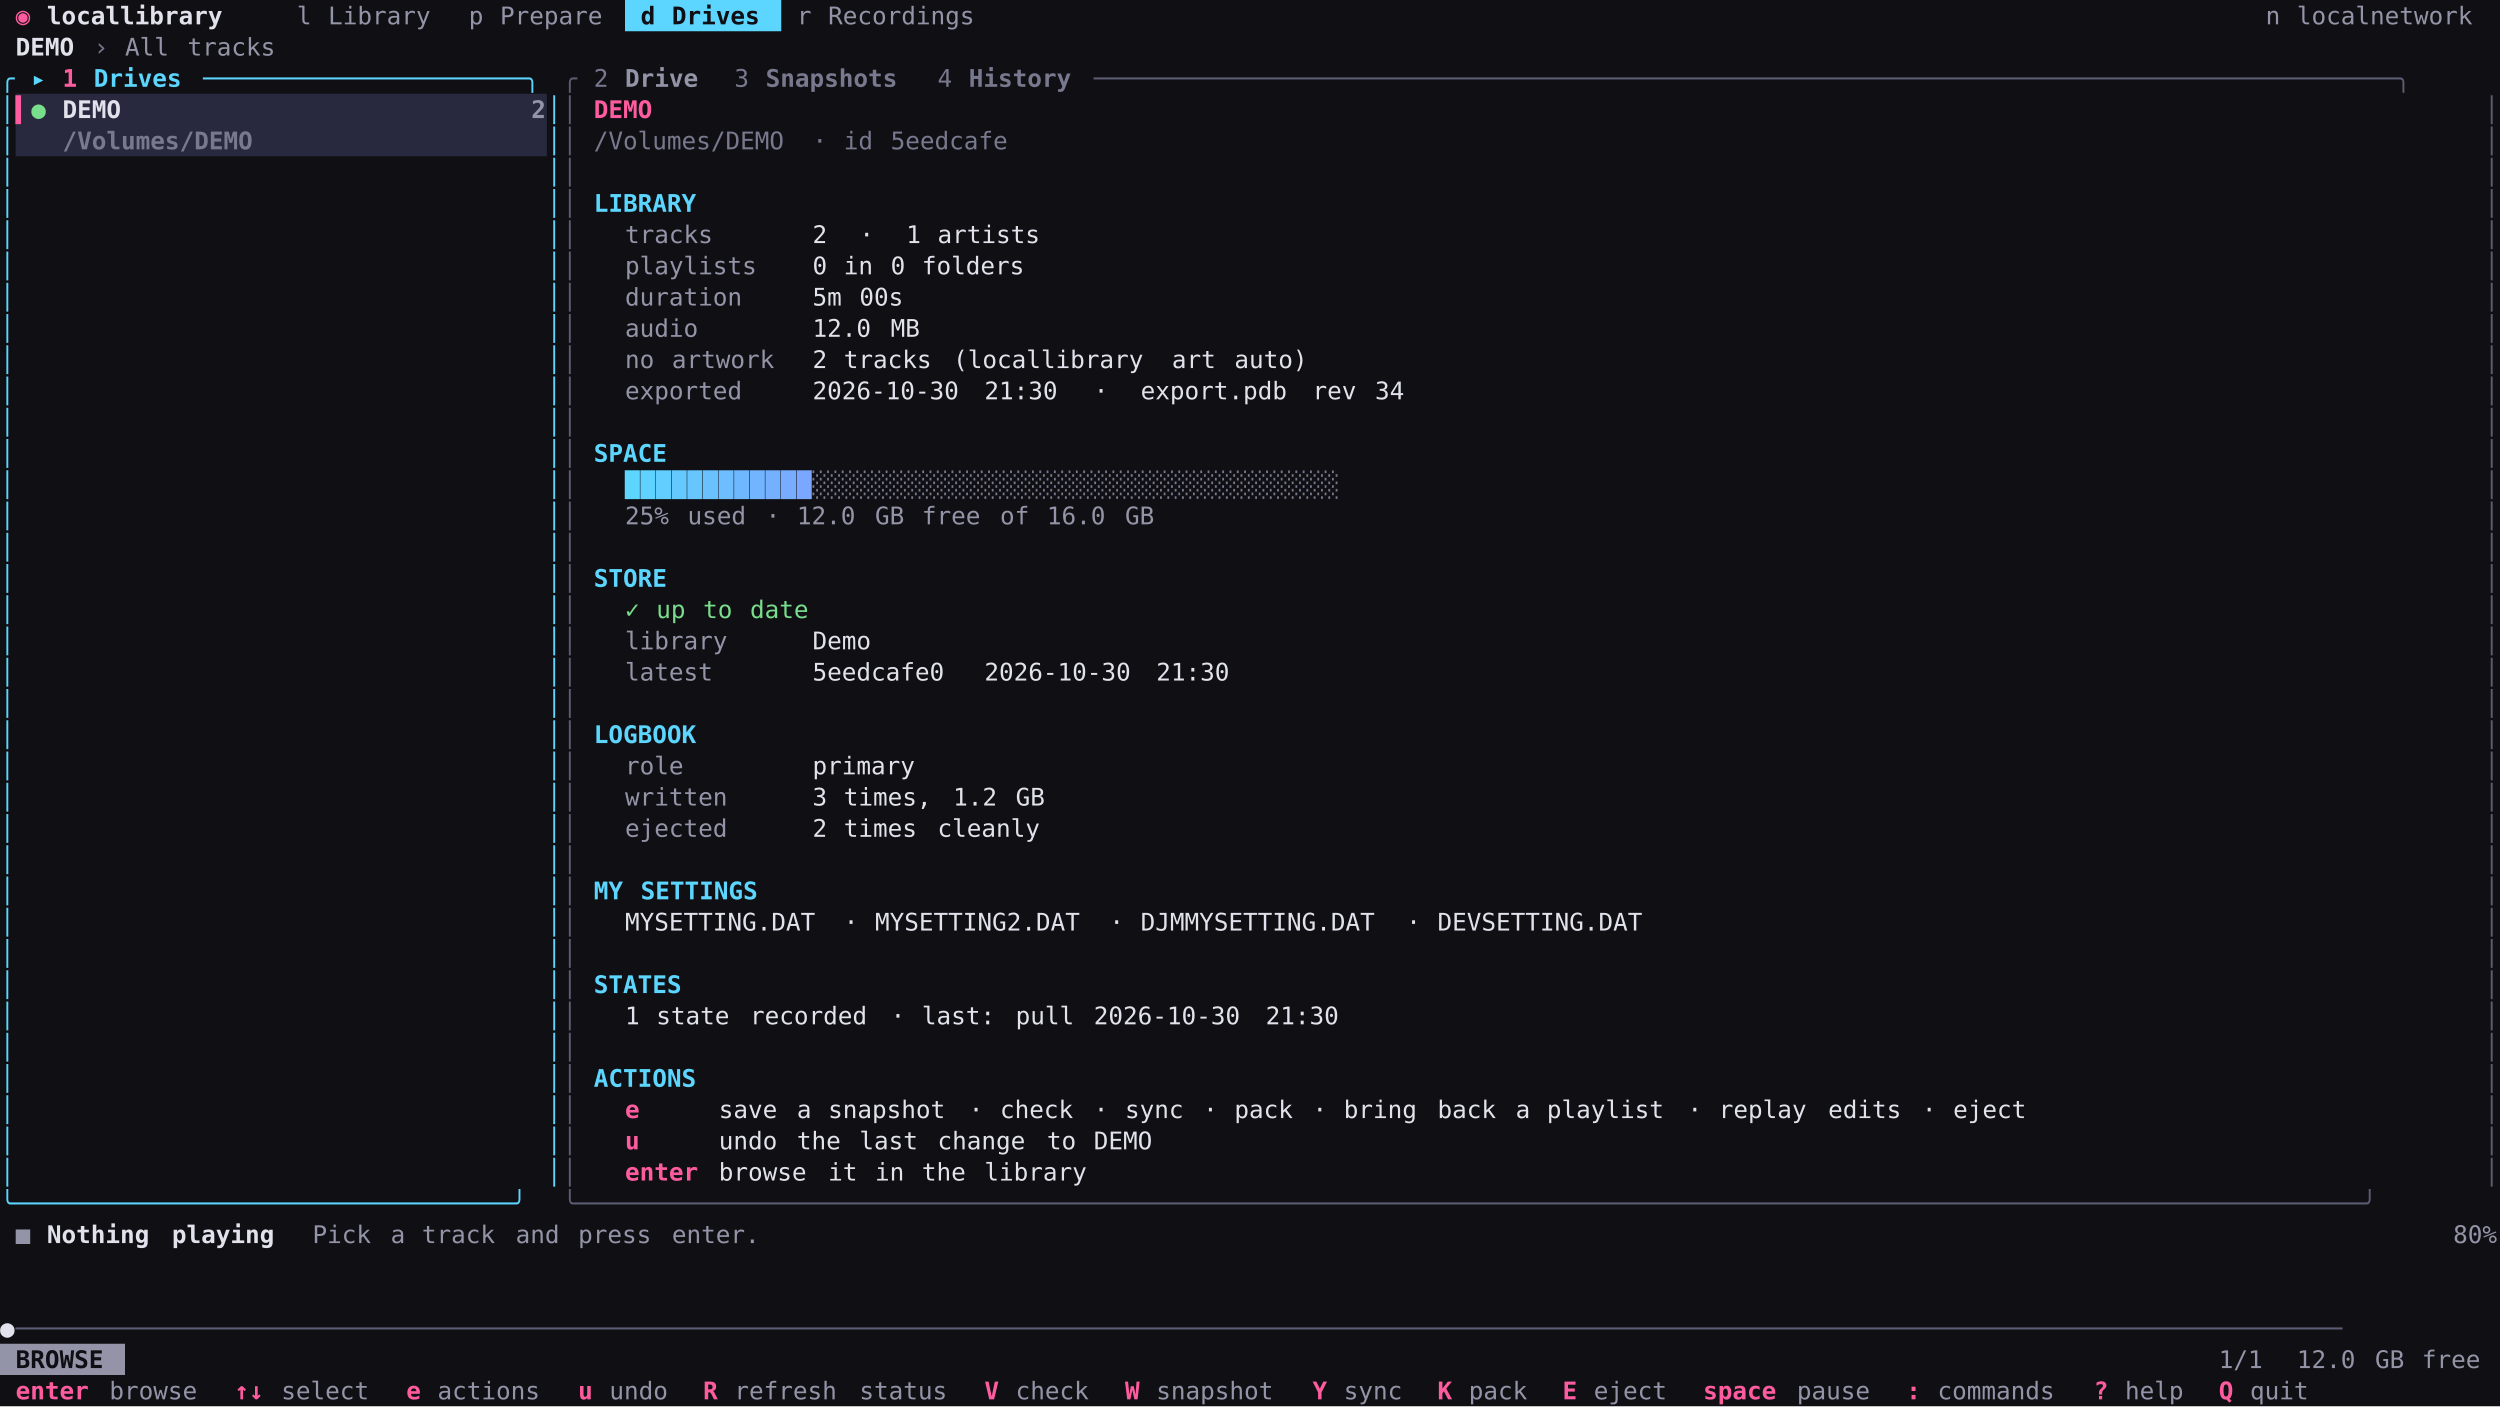
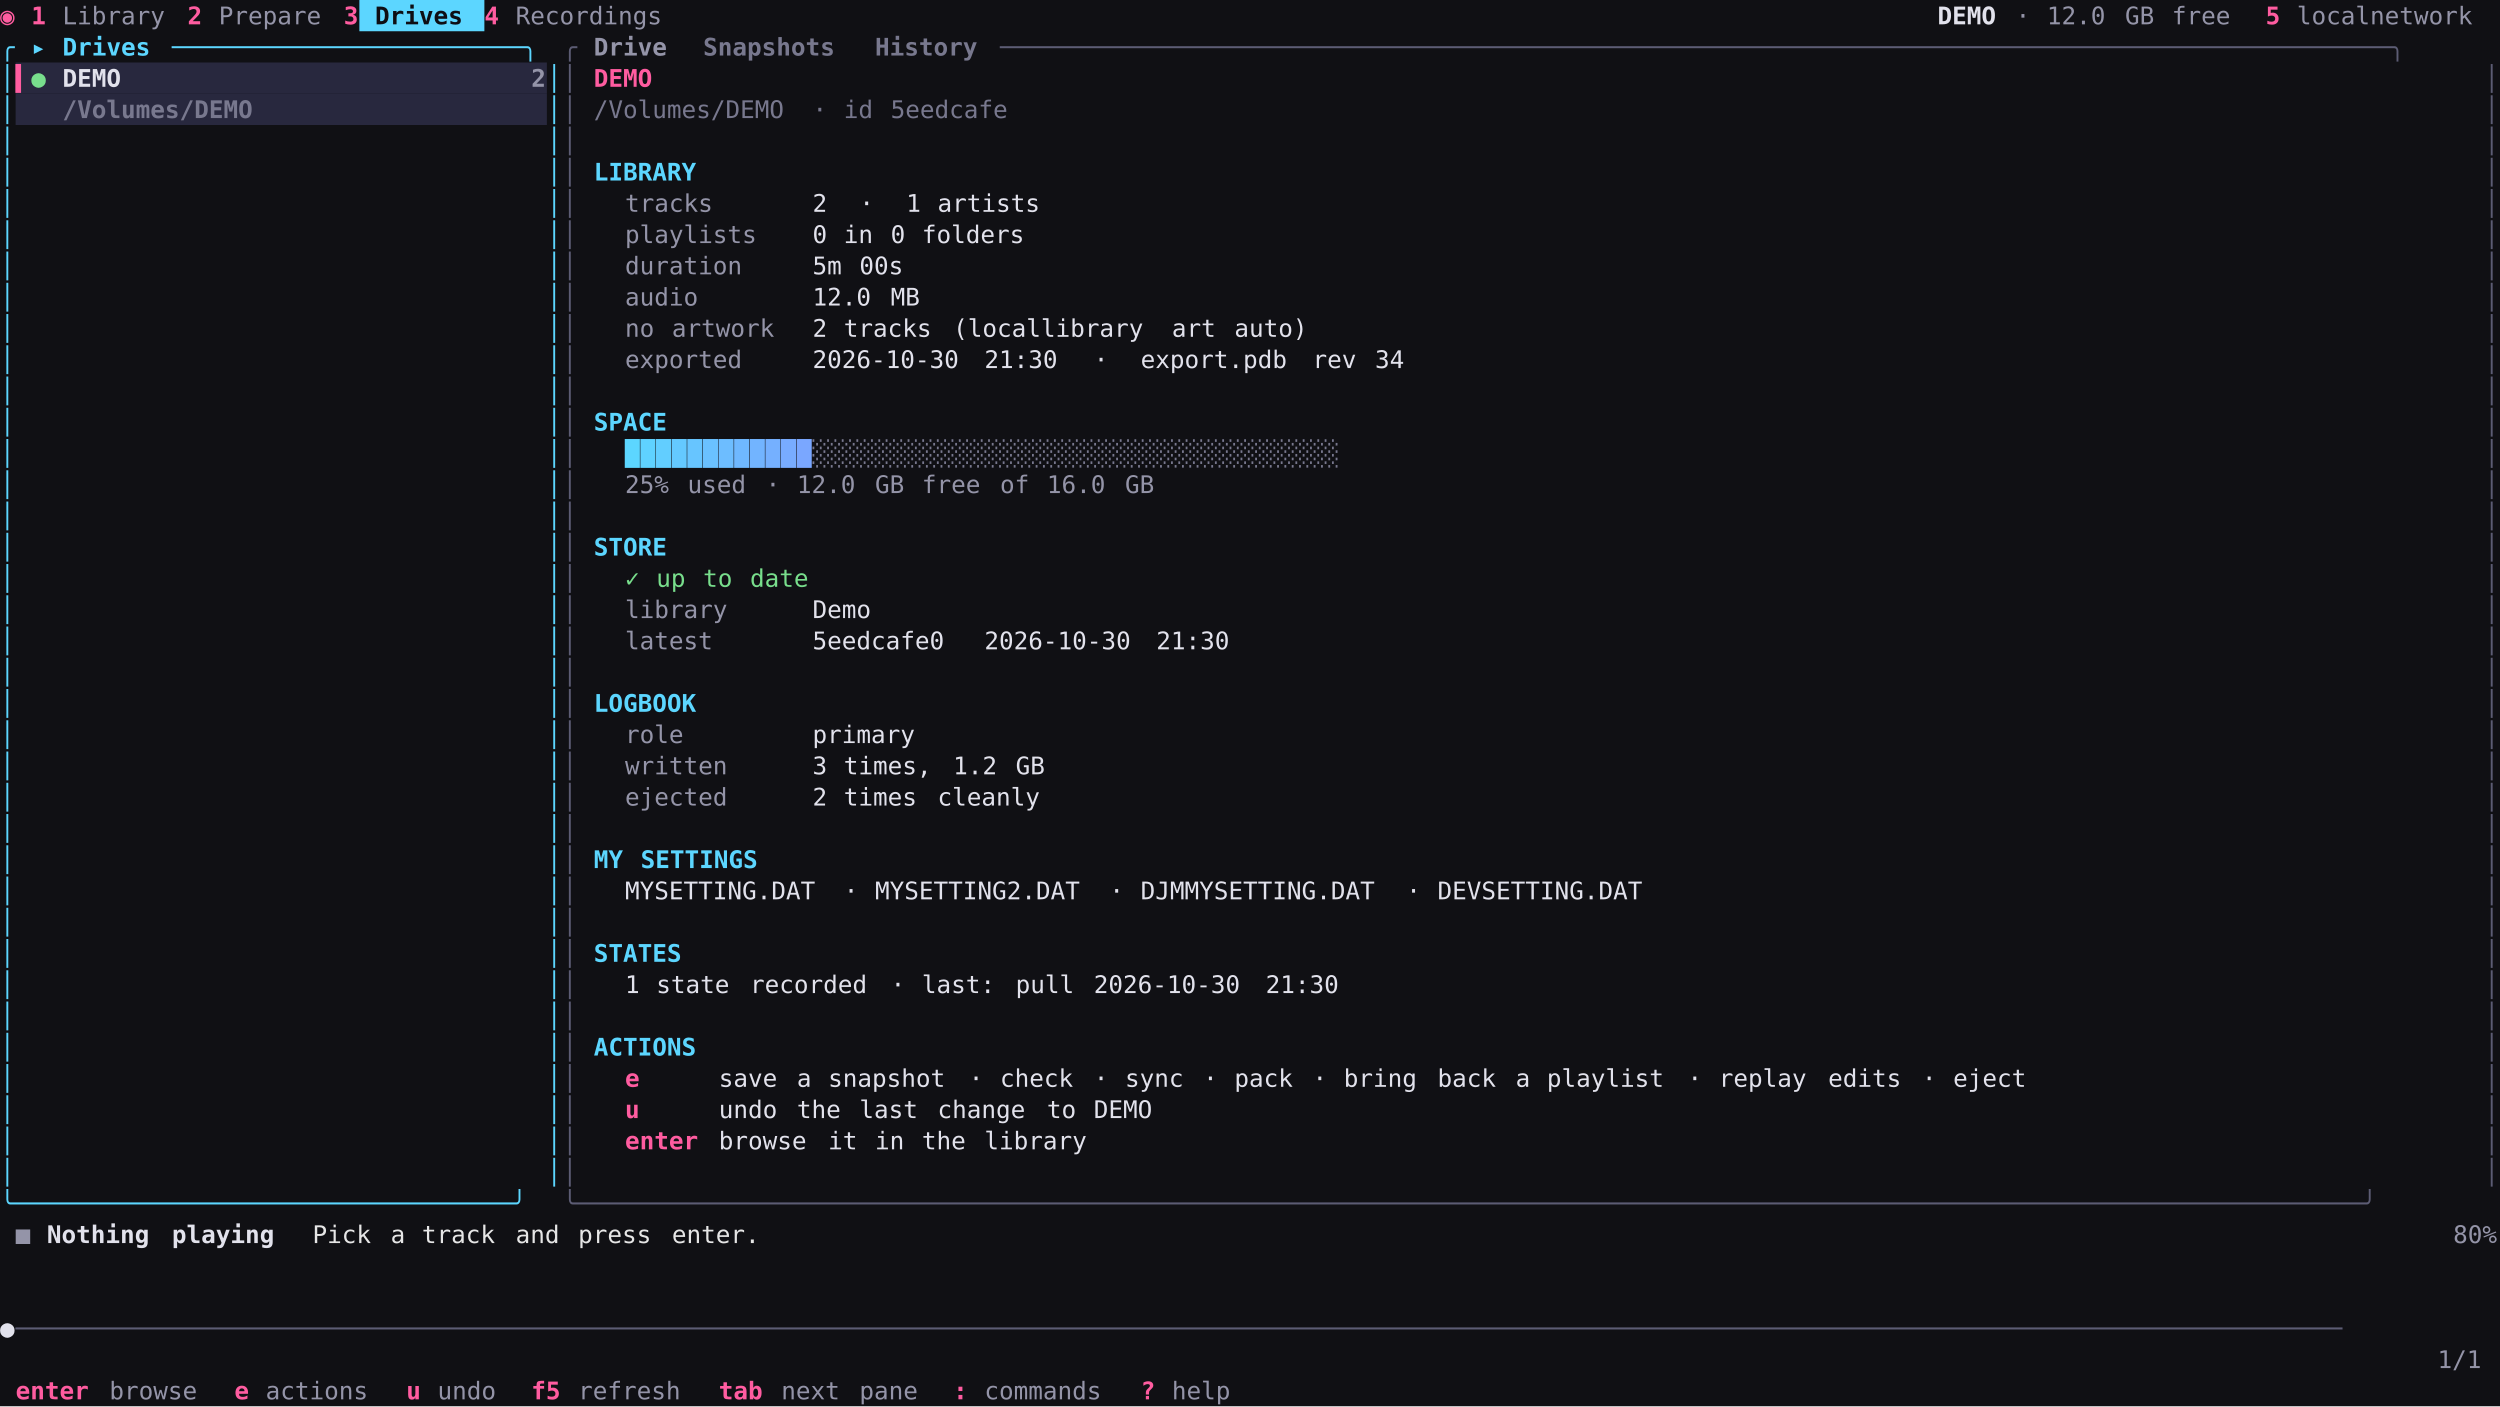
<svg xmlns="http://www.w3.org/2000/svg" viewBox="0 0 1440 810" width="1440" height="810" font-family="ui-monospace, Menlo, Consolas, monospace" font-size="14">
  <rect width="1440" height="810" fill="#101014" />
-   <rect x="360" y="0" width="90" height="18" fill="#5cd6ff" />
-   <text x="9" y="14" fill="#ff5ca0" font-weight="bold">◉</text>
-   <text x="27 36 45 54 63 72 81 90 99 108 117 126" y="14" fill="#e2e2ec" font-weight="bold">locallibrary</text>
-   <text x="171" y="14" fill="#9494a8">l</text>
-   <text x="189 198 207 216 225 234 243" y="14" fill="#9494a8">Library</text>
-   <text x="270" y="14" fill="#9494a8">p</text>
-   <text x="288 297 306 315 324 333 342" y="14" fill="#9494a8">Prepare</text>
-   <text x="369" y="14" fill="#0e0e14" font-weight="bold">d</text>
-   <text x="387 396 405 414 423 432" y="14" fill="#0e0e14" font-weight="bold">Drives</text>
-   <text x="459" y="14" fill="#9494a8">r</text>
-   <text x="477 486 495 504 513 522 531 540 549 558" y="14" fill="#9494a8">Recordings</text>
-   <text x="1305" y="14" fill="#9494a8">n</text>
+   <rect x="207" y="0" width="72" height="18" fill="#5cd6ff" />
+   <text x="0" y="14" fill="#ff5ca0" font-weight="bold">◉</text>
+   <text x="18" y="14" fill="#ff5ca0" font-weight="bold">1</text>
+   <text x="36 45 54 63 72 81 90" y="14" fill="#9494a8">Library</text>
+   <text x="108" y="14" fill="#ff5ca0" font-weight="bold">2</text>
+   <text x="126 135 144 153 162 171 180" y="14" fill="#9494a8">Prepare</text>
+   <text x="198" y="14" fill="#ff5ca0" font-weight="bold">3</text>
+   <text x="216 225 234 243 252 261" y="14" fill="#0e0e14" font-weight="bold">Drives</text>
+   <text x="279" y="14" fill="#ff5ca0" font-weight="bold">4</text>
+   <text x="297 306 315 324 333 342 351 360 369 378" y="14" fill="#9494a8">Recordings</text>
+   <text x="1116 1125 1134 1143" y="14" fill="#e2e2ec" font-weight="bold">DEMO</text>
+   <text x="1161" y="14" fill="#9494a8">·</text>
+   <text x="1179 1188 1197 1206" y="14" fill="#9494a8">12.0</text>
+   <text x="1224 1233" y="14" fill="#9494a8">GB</text>
+   <text x="1251 1260 1269 1278" y="14" fill="#9494a8">free</text>
+   <text x="1305" y="14" fill="#ff5ca0" font-weight="bold">5</text>
  <text x="1323 1332 1341 1350 1359 1368 1377 1386 1395 1404 1413 1422" y="14" fill="#9494a8">localnetwork</text>
-   <text x="9 18 27 36" y="32" fill="#e2e2ec" font-weight="bold">DEMO</text>
-   <text x="54" y="32" fill="#78788e">›</text>
-   <text x="72 81 90" y="32" fill="#9494a8">All</text>
-   <text x="108 117 126 135 144 153" y="32" fill="#9494a8">tracks</text>
-   <text x="0" y="50" fill="#5cd6ff">╭</text>
-   <text x="18" y="50" fill="#5cd6ff" font-weight="bold">▸</text>
-   <text x="36" y="50" fill="#ff5ca0" font-weight="bold">1</text>
-   <text x="54 63 72 81 90 99" y="50" fill="#5cd6ff" font-weight="bold">Drives</text>
-   <text x="117 126 135 144 153 162 171 180 189 198 207 216 225 234 243 252 261 270 279 288 297 306 315" y="50" fill="#5cd6ff">──────────────────────╮</text>
-   <text x="324" y="50" fill="#5c5c74">╭</text>
-   <text x="342" y="50" fill="#78788e">2</text>
-   <text x="360 369 378 387 396" y="50" fill="#9494a8" font-weight="bold">Drive</text>
-   <text x="423" y="50" fill="#78788e">3</text>
-   <text x="441 450 459 468 477 486 495 504 513" y="50" fill="#78788e" font-weight="bold">Snapshots</text>
-   <text x="540" y="50" fill="#78788e">4</text>
-   <text x="558 567 576 585 594 603 612" y="50" fill="#78788e" font-weight="bold">History</text>
-   <text x="630 639 648 657 666 675 684 693 702 711 720 729 738 747 756 765 774 783 792 801 810 819 828 837 846 855 864 873 882 891 900 909 918 927 936 945 954 963 972 981 990 999 1008 1017 1026 1035 1044 1053 1062 1071 1080 1089 1098 1107 1116 1125 1134 1143 1152 1161 1170 1179 1188 1197 1206 1215 1224 1233 1242 1251 1260 1269 1278 1287 1296 1305 1314 1323 1332 1341 1350 1359 1368 1377 1386 1395 1404 1413 1422 1431" y="50" fill="#5c5c74">─────────────────────────────────────────────────────────────────────────────────────────╮</text>
+   <text x="0" y="32" fill="#5cd6ff">╭</text>
+   <text x="18" y="32" fill="#5cd6ff" font-weight="bold">▸</text>
+   <text x="36 45 54 63 72 81" y="32" fill="#5cd6ff" font-weight="bold">Drives</text>
+   <text x="99 108 117 126 135 144 153 162 171 180 189 198 207 216 225 234 243 252 261 270 279 288 297 306 315" y="32" fill="#5cd6ff">────────────────────────╮</text>
+   <text x="324" y="32" fill="#5c5c74">╭</text>
+   <text x="342 351 360 369 378" y="32" fill="#9494a8" font-weight="bold">Drive</text>
+   <text x="405 414 423 432 441 450 459 468 477" y="32" fill="#78788e" font-weight="bold">Snapshots</text>
+   <text x="504 513 522 531 540 549 558" y="32" fill="#78788e" font-weight="bold">History</text>
+   <text x="576 585 594 603 612 621 630 639 648 657 666 675 684 693 702 711 720 729 738 747 756 765 774 783 792 801 810 819 828 837 846 855 864 873 882 891 900 909 918 927 936 945 954 963 972 981 990 999 1008 1017 1026 1035 1044 1053 1062 1071 1080 1089 1098 1107 1116 1125 1134 1143 1152 1161 1170 1179 1188 1197 1206 1215 1224 1233 1242 1251 1260 1269 1278 1287 1296 1305 1314 1323 1332 1341 1350 1359 1368 1377 1386 1395 1404 1413 1422 1431" y="32" fill="#5c5c74">───────────────────────────────────────────────────────────────────────────────────────────────╮</text>
+   <rect x="9" y="36" width="306" height="18" fill="#28283e" />
+   <text x="0" y="50" fill="#5cd6ff">│</text>
+   <text x="9" y="50" fill="#ff5ca0" font-weight="bold">▍</text>
+   <text x="18" y="50" fill="#78de8c" font-weight="bold">●</text>
+   <text x="36 45 54 63" y="50" fill="#e2e2ec" font-weight="bold">DEMO</text>
+   <text x="306" y="50" fill="#9494a8" font-weight="bold">2</text>
+   <text x="315" y="50" fill="#5cd6ff">│</text>
+   <text x="324" y="50" fill="#5c5c74">│</text>
+   <text x="342 351 360 369" y="50" fill="#ff5ca0" font-weight="bold">DEMO</text>
+   <text x="1431" y="50" fill="#5c5c74">│</text>
  <rect x="9" y="54" width="306" height="18" fill="#28283e" />
  <text x="0" y="68" fill="#5cd6ff">│</text>
-   <text x="9" y="68" fill="#ff5ca0" font-weight="bold">▍</text>
-   <text x="18" y="68" fill="#78de8c" font-weight="bold">●</text>
-   <text x="36 45 54 63" y="68" fill="#e2e2ec" font-weight="bold">DEMO</text>
-   <text x="306" y="68" fill="#9494a8" font-weight="bold">2</text>
+   <text x="36 45 54 63 72 81 90 99 108 117 126 135 144" y="68" fill="#78788e" font-weight="bold">/Volumes/DEMO</text>
  <text x="315" y="68" fill="#5cd6ff">│</text>
  <text x="324" y="68" fill="#5c5c74">│</text>
-   <text x="342 351 360 369" y="68" fill="#ff5ca0" font-weight="bold">DEMO</text>
+   <text x="342 351 360 369 378 387 396 405 414 423 432 441 450" y="68" fill="#78788e">/Volumes/DEMO</text>
+   <text x="468" y="68" fill="#78788e">·</text>
+   <text x="486 495" y="68" fill="#78788e">id</text>
+   <text x="513 522 531 540 549 558 567 576" y="68" fill="#78788e">5eedcafe</text>
  <text x="1431" y="68" fill="#5c5c74">│</text>
-   <rect x="9" y="72" width="306" height="18" fill="#28283e" />
  <text x="0" y="86" fill="#5cd6ff">│</text>
-   <text x="36 45 54 63 72 81 90 99 108 117 126 135 144" y="86" fill="#78788e" font-weight="bold">/Volumes/DEMO</text>
  <text x="315" y="86" fill="#5cd6ff">│</text>
  <text x="324" y="86" fill="#5c5c74">│</text>
-   <text x="342 351 360 369 378 387 396 405 414 423 432 441 450" y="86" fill="#78788e">/Volumes/DEMO</text>
-   <text x="468" y="86" fill="#78788e">·</text>
-   <text x="486 495" y="86" fill="#78788e">id</text>
-   <text x="513 522 531 540 549 558 567 576" y="86" fill="#78788e">5eedcafe</text>
  <text x="1431" y="86" fill="#5c5c74">│</text>
  <text x="0" y="104" fill="#5cd6ff">│</text>
  <text x="315" y="104" fill="#5cd6ff">│</text>
  <text x="324" y="104" fill="#5c5c74">│</text>
+   <text x="342 351 360 369 378 387 396" y="104" fill="#5cd6ff" font-weight="bold">LIBRARY</text>
  <text x="1431" y="104" fill="#5c5c74">│</text>
  <text x="0" y="122" fill="#5cd6ff">│</text>
  <text x="315" y="122" fill="#5cd6ff">│</text>
  <text x="324" y="122" fill="#5c5c74">│</text>
-   <text x="342 351 360 369 378 387 396" y="122" fill="#5cd6ff" font-weight="bold">LIBRARY</text>
+   <text x="360 369 378 387 396 405" y="122" fill="#9494a8">tracks</text>
+   <text x="468" y="122" fill="#e2e2ec">2</text>
+   <text x="495" y="122" fill="#e2e2ec">·</text>
+   <text x="522" y="122" fill="#e2e2ec">1</text>
+   <text x="540 549 558 567 576 585 594" y="122" fill="#e2e2ec">artists</text>
  <text x="1431" y="122" fill="#5c5c74">│</text>
  <text x="0" y="140" fill="#5cd6ff">│</text>
  <text x="315" y="140" fill="#5cd6ff">│</text>
  <text x="324" y="140" fill="#5c5c74">│</text>
-   <text x="360 369 378 387 396 405" y="140" fill="#9494a8">tracks</text>
-   <text x="468" y="140" fill="#e2e2ec">2</text>
-   <text x="495" y="140" fill="#e2e2ec">·</text>
-   <text x="522" y="140" fill="#e2e2ec">1</text>
-   <text x="540 549 558 567 576 585 594" y="140" fill="#e2e2ec">artists</text>
+   <text x="360 369 378 387 396 405 414 423 432" y="140" fill="#9494a8">playlists</text>
+   <text x="468" y="140" fill="#e2e2ec">0</text>
+   <text x="486 495" y="140" fill="#e2e2ec">in</text>
+   <text x="513" y="140" fill="#e2e2ec">0</text>
+   <text x="531 540 549 558 567 576 585" y="140" fill="#e2e2ec">folders</text>
  <text x="1431" y="140" fill="#5c5c74">│</text>
  <text x="0" y="158" fill="#5cd6ff">│</text>
  <text x="315" y="158" fill="#5cd6ff">│</text>
  <text x="324" y="158" fill="#5c5c74">│</text>
-   <text x="360 369 378 387 396 405 414 423 432" y="158" fill="#9494a8">playlists</text>
-   <text x="468" y="158" fill="#e2e2ec">0</text>
-   <text x="486 495" y="158" fill="#e2e2ec">in</text>
-   <text x="513" y="158" fill="#e2e2ec">0</text>
-   <text x="531 540 549 558 567 576 585" y="158" fill="#e2e2ec">folders</text>
+   <text x="360 369 378 387 396 405 414 423" y="158" fill="#9494a8">duration</text>
+   <text x="468 477" y="158" fill="#e2e2ec">5m</text>
+   <text x="495 504 513" y="158" fill="#e2e2ec">00s</text>
  <text x="1431" y="158" fill="#5c5c74">│</text>
  <text x="0" y="176" fill="#5cd6ff">│</text>
  <text x="315" y="176" fill="#5cd6ff">│</text>
  <text x="324" y="176" fill="#5c5c74">│</text>
-   <text x="360 369 378 387 396 405 414 423" y="176" fill="#9494a8">duration</text>
-   <text x="468 477" y="176" fill="#e2e2ec">5m</text>
-   <text x="495 504 513" y="176" fill="#e2e2ec">00s</text>
+   <text x="360 369 378 387 396" y="176" fill="#9494a8">audio</text>
+   <text x="468 477 486 495" y="176" fill="#e2e2ec">12.0</text>
+   <text x="513 522" y="176" fill="#e2e2ec">MB</text>
  <text x="1431" y="176" fill="#5c5c74">│</text>
  <text x="0" y="194" fill="#5cd6ff">│</text>
  <text x="315" y="194" fill="#5cd6ff">│</text>
  <text x="324" y="194" fill="#5c5c74">│</text>
-   <text x="360 369 378 387 396" y="194" fill="#9494a8">audio</text>
-   <text x="468 477 486 495" y="194" fill="#e2e2ec">12.0</text>
-   <text x="513 522" y="194" fill="#e2e2ec">MB</text>
+   <text x="360 369" y="194" fill="#9494a8">no</text>
+   <text x="387 396 405 414 423 432 441" y="194" fill="#9494a8">artwork</text>
+   <text x="468" y="194" fill="#e2e2ec">2</text>
+   <text x="486 495 504 513 522 531" y="194" fill="#e2e2ec">tracks</text>
+   <text x="549 558 567 576 585 594 603 612 621 630 639 648 657" y="194" fill="#e2e2ec">(locallibrary</text>
+   <text x="675 684 693" y="194" fill="#e2e2ec">art</text>
+   <text x="711 720 729 738 747" y="194" fill="#e2e2ec">auto)</text>
  <text x="1431" y="194" fill="#5c5c74">│</text>
  <text x="0" y="212" fill="#5cd6ff">│</text>
  <text x="315" y="212" fill="#5cd6ff">│</text>
  <text x="324" y="212" fill="#5c5c74">│</text>
-   <text x="360 369" y="212" fill="#9494a8">no</text>
-   <text x="387 396 405 414 423 432 441" y="212" fill="#9494a8">artwork</text>
-   <text x="468" y="212" fill="#e2e2ec">2</text>
-   <text x="486 495 504 513 522 531" y="212" fill="#e2e2ec">tracks</text>
-   <text x="549 558 567 576 585 594 603 612 621 630 639 648 657" y="212" fill="#e2e2ec">(locallibrary</text>
-   <text x="675 684 693" y="212" fill="#e2e2ec">art</text>
-   <text x="711 720 729 738 747" y="212" fill="#e2e2ec">auto)</text>
+   <text x="360 369 378 387 396 405 414 423" y="212" fill="#9494a8">exported</text>
+   <text x="468 477 486 495 504 513 522 531 540 549" y="212" fill="#e2e2ec">2026-10-30</text>
+   <text x="567 576 585 594 603" y="212" fill="#e2e2ec">21:30</text>
+   <text x="630" y="212" fill="#e2e2ec">·</text>
+   <text x="657 666 675 684 693 702 711 720 729 738" y="212" fill="#e2e2ec">export.pdb</text>
+   <text x="756 765 774" y="212" fill="#e2e2ec">rev</text>
+   <text x="792 801" y="212" fill="#e2e2ec">34</text>
  <text x="1431" y="212" fill="#5c5c74">│</text>
  <text x="0" y="230" fill="#5cd6ff">│</text>
  <text x="315" y="230" fill="#5cd6ff">│</text>
  <text x="324" y="230" fill="#5c5c74">│</text>
-   <text x="360 369 378 387 396 405 414 423" y="230" fill="#9494a8">exported</text>
-   <text x="468 477 486 495 504 513 522 531 540 549" y="230" fill="#e2e2ec">2026-10-30</text>
-   <text x="567 576 585 594 603" y="230" fill="#e2e2ec">21:30</text>
-   <text x="630" y="230" fill="#e2e2ec">·</text>
-   <text x="657 666 675 684 693 702 711 720 729 738" y="230" fill="#e2e2ec">export.pdb</text>
-   <text x="756 765 774" y="230" fill="#e2e2ec">rev</text>
-   <text x="792 801" y="230" fill="#e2e2ec">34</text>
  <text x="1431" y="230" fill="#5c5c74">│</text>
  <text x="0" y="248" fill="#5cd6ff">│</text>
  <text x="315" y="248" fill="#5cd6ff">│</text>
  <text x="324" y="248" fill="#5c5c74">│</text>
+   <text x="342 351 360 369 378" y="248" fill="#5cd6ff" font-weight="bold">SPACE</text>
  <text x="1431" y="248" fill="#5c5c74">│</text>
  <text x="0" y="266" fill="#5cd6ff">│</text>
  <text x="315" y="266" fill="#5cd6ff">│</text>
  <text x="324" y="266" fill="#5c5c74">│</text>
-   <text x="342 351 360 369 378" y="266" fill="#5cd6ff" font-weight="bold">SPACE</text>
+   <text x="360" y="266" fill="#5cd6ff">█</text>
+   <text x="369" y="266" fill="#5fd2ff">█</text>
+   <text x="378" y="266" fill="#62ceff">█</text>
+   <text x="387" y="266" fill="#64c9ff">█</text>
+   <text x="396" y="266" fill="#67c5ff">█</text>
+   <text x="405" y="266" fill="#6ac1ff">█</text>
+   <text x="414" y="266" fill="#6dbdff">█</text>
+   <text x="423" y="266" fill="#6fb8ff">█</text>
+   <text x="432" y="266" fill="#72b4ff">█</text>
+   <text x="441" y="266" fill="#75b0ff">█</text>
+   <text x="450" y="266" fill="#78acff">█</text>
+   <text x="459" y="266" fill="#7aa7ff">█</text>
+   <text x="468 477 486 495 504 513 522 531 540 549 558 567 576 585 594 603 612 621 630 639 648 657 666 675 684 693 702 711 720 729 738 747 756 765 774 783" y="266" fill="#78788e">░░░░░░░░░░░░░░░░░░░░░░░░░░░░░░░░░░░░</text>
  <text x="1431" y="266" fill="#5c5c74">│</text>
  <text x="0" y="284" fill="#5cd6ff">│</text>
  <text x="315" y="284" fill="#5cd6ff">│</text>
  <text x="324" y="284" fill="#5c5c74">│</text>
-   <text x="360" y="284" fill="#5cd6ff">█</text>
-   <text x="369" y="284" fill="#5fd2ff">█</text>
-   <text x="378" y="284" fill="#62ceff">█</text>
-   <text x="387" y="284" fill="#64c9ff">█</text>
-   <text x="396" y="284" fill="#67c5ff">█</text>
-   <text x="405" y="284" fill="#6ac1ff">█</text>
-   <text x="414" y="284" fill="#6dbdff">█</text>
-   <text x="423" y="284" fill="#6fb8ff">█</text>
-   <text x="432" y="284" fill="#72b4ff">█</text>
-   <text x="441" y="284" fill="#75b0ff">█</text>
-   <text x="450" y="284" fill="#78acff">█</text>
-   <text x="459" y="284" fill="#7aa7ff">█</text>
-   <text x="468 477 486 495 504 513 522 531 540 549 558 567 576 585 594 603 612 621 630 639 648 657 666 675 684 693 702 711 720 729 738 747 756 765 774 783" y="284" fill="#78788e">░░░░░░░░░░░░░░░░░░░░░░░░░░░░░░░░░░░░</text>
+   <text x="360 369 378" y="284" fill="#9494a8">25%</text>
+   <text x="396 405 414 423" y="284" fill="#9494a8">used</text>
+   <text x="441" y="284" fill="#9494a8">·</text>
+   <text x="459 468 477 486" y="284" fill="#9494a8">12.0</text>
+   <text x="504 513" y="284" fill="#9494a8">GB</text>
+   <text x="531 540 549 558" y="284" fill="#9494a8">free</text>
+   <text x="576 585" y="284" fill="#9494a8">of</text>
+   <text x="603 612 621 630" y="284" fill="#9494a8">16.0</text>
+   <text x="648 657" y="284" fill="#9494a8">GB</text>
  <text x="1431" y="284" fill="#5c5c74">│</text>
  <text x="0" y="302" fill="#5cd6ff">│</text>
  <text x="315" y="302" fill="#5cd6ff">│</text>
  <text x="324" y="302" fill="#5c5c74">│</text>
-   <text x="360 369 378" y="302" fill="#9494a8">25%</text>
-   <text x="396 405 414 423" y="302" fill="#9494a8">used</text>
-   <text x="441" y="302" fill="#9494a8">·</text>
-   <text x="459 468 477 486" y="302" fill="#9494a8">12.0</text>
-   <text x="504 513" y="302" fill="#9494a8">GB</text>
-   <text x="531 540 549 558" y="302" fill="#9494a8">free</text>
-   <text x="576 585" y="302" fill="#9494a8">of</text>
-   <text x="603 612 621 630" y="302" fill="#9494a8">16.0</text>
-   <text x="648 657" y="302" fill="#9494a8">GB</text>
  <text x="1431" y="302" fill="#5c5c74">│</text>
  <text x="0" y="320" fill="#5cd6ff">│</text>
  <text x="315" y="320" fill="#5cd6ff">│</text>
  <text x="324" y="320" fill="#5c5c74">│</text>
+   <text x="342 351 360 369 378" y="320" fill="#5cd6ff" font-weight="bold">STORE</text>
  <text x="1431" y="320" fill="#5c5c74">│</text>
  <text x="0" y="338" fill="#5cd6ff">│</text>
  <text x="315" y="338" fill="#5cd6ff">│</text>
  <text x="324" y="338" fill="#5c5c74">│</text>
-   <text x="342 351 360 369 378" y="338" fill="#5cd6ff" font-weight="bold">STORE</text>
+   <text x="360" y="338" fill="#78de8c" font-weight="bold">✓</text>
+   <text x="378 387" y="338" fill="#78de8c">up</text>
+   <text x="405 414" y="338" fill="#78de8c">to</text>
+   <text x="432 441 450 459" y="338" fill="#78de8c">date</text>
  <text x="1431" y="338" fill="#5c5c74">│</text>
  <text x="0" y="356" fill="#5cd6ff">│</text>
  <text x="315" y="356" fill="#5cd6ff">│</text>
  <text x="324" y="356" fill="#5c5c74">│</text>
-   <text x="360" y="356" fill="#78de8c" font-weight="bold">✓</text>
-   <text x="378 387" y="356" fill="#78de8c">up</text>
-   <text x="405 414" y="356" fill="#78de8c">to</text>
-   <text x="432 441 450 459" y="356" fill="#78de8c">date</text>
+   <text x="360 369 378 387 396 405 414" y="356" fill="#9494a8">library</text>
+   <text x="468 477 486 495" y="356" fill="#e2e2ec">Demo</text>
  <text x="1431" y="356" fill="#5c5c74">│</text>
  <text x="0" y="374" fill="#5cd6ff">│</text>
  <text x="315" y="374" fill="#5cd6ff">│</text>
  <text x="324" y="374" fill="#5c5c74">│</text>
-   <text x="360 369 378 387 396 405 414" y="374" fill="#9494a8">library</text>
-   <text x="468 477 486 495" y="374" fill="#e2e2ec">Demo</text>
+   <text x="360 369 378 387 396 405" y="374" fill="#9494a8">latest</text>
+   <text x="468 477 486 495 504 513 522 531 540" y="374" fill="#e2e2ec">5eedcafe0</text>
+   <text x="567 576 585 594 603 612 621 630 639 648" y="374" fill="#e2e2ec">2026-10-30</text>
+   <text x="666 675 684 693 702" y="374" fill="#e2e2ec">21:30</text>
  <text x="1431" y="374" fill="#5c5c74">│</text>
  <text x="0" y="392" fill="#5cd6ff">│</text>
  <text x="315" y="392" fill="#5cd6ff">│</text>
  <text x="324" y="392" fill="#5c5c74">│</text>
-   <text x="360 369 378 387 396 405" y="392" fill="#9494a8">latest</text>
-   <text x="468 477 486 495 504 513 522 531 540" y="392" fill="#e2e2ec">5eedcafe0</text>
-   <text x="567 576 585 594 603 612 621 630 639 648" y="392" fill="#e2e2ec">2026-10-30</text>
-   <text x="666 675 684 693 702" y="392" fill="#e2e2ec">21:30</text>
  <text x="1431" y="392" fill="#5c5c74">│</text>
  <text x="0" y="410" fill="#5cd6ff">│</text>
  <text x="315" y="410" fill="#5cd6ff">│</text>
  <text x="324" y="410" fill="#5c5c74">│</text>
+   <text x="342 351 360 369 378 387 396" y="410" fill="#5cd6ff" font-weight="bold">LOGBOOK</text>
  <text x="1431" y="410" fill="#5c5c74">│</text>
  <text x="0" y="428" fill="#5cd6ff">│</text>
  <text x="315" y="428" fill="#5cd6ff">│</text>
  <text x="324" y="428" fill="#5c5c74">│</text>
-   <text x="342 351 360 369 378 387 396" y="428" fill="#5cd6ff" font-weight="bold">LOGBOOK</text>
+   <text x="360 369 378 387" y="428" fill="#9494a8">role</text>
+   <text x="468 477 486 495 504 513 522" y="428" fill="#e2e2ec">primary</text>
  <text x="1431" y="428" fill="#5c5c74">│</text>
  <text x="0" y="446" fill="#5cd6ff">│</text>
  <text x="315" y="446" fill="#5cd6ff">│</text>
  <text x="324" y="446" fill="#5c5c74">│</text>
-   <text x="360 369 378 387" y="446" fill="#9494a8">role</text>
-   <text x="468 477 486 495 504 513 522" y="446" fill="#e2e2ec">primary</text>
+   <text x="360 369 378 387 396 405 414" y="446" fill="#9494a8">written</text>
+   <text x="468" y="446" fill="#e2e2ec">3</text>
+   <text x="486 495 504 513 522 531" y="446" fill="#e2e2ec">times,</text>
+   <text x="549 558 567" y="446" fill="#e2e2ec">1.2</text>
+   <text x="585 594" y="446" fill="#e2e2ec">GB</text>
  <text x="1431" y="446" fill="#5c5c74">│</text>
  <text x="0" y="464" fill="#5cd6ff">│</text>
  <text x="315" y="464" fill="#5cd6ff">│</text>
  <text x="324" y="464" fill="#5c5c74">│</text>
-   <text x="360 369 378 387 396 405 414" y="464" fill="#9494a8">written</text>
-   <text x="468" y="464" fill="#e2e2ec">3</text>
-   <text x="486 495 504 513 522 531" y="464" fill="#e2e2ec">times,</text>
-   <text x="549 558 567" y="464" fill="#e2e2ec">1.2</text>
-   <text x="585 594" y="464" fill="#e2e2ec">GB</text>
+   <text x="360 369 378 387 396 405 414" y="464" fill="#9494a8">ejected</text>
+   <text x="468" y="464" fill="#e2e2ec">2</text>
+   <text x="486 495 504 513 522" y="464" fill="#e2e2ec">times</text>
+   <text x="540 549 558 567 576 585 594" y="464" fill="#e2e2ec">cleanly</text>
  <text x="1431" y="464" fill="#5c5c74">│</text>
  <text x="0" y="482" fill="#5cd6ff">│</text>
  <text x="315" y="482" fill="#5cd6ff">│</text>
  <text x="324" y="482" fill="#5c5c74">│</text>
-   <text x="360 369 378 387 396 405 414" y="482" fill="#9494a8">ejected</text>
-   <text x="468" y="482" fill="#e2e2ec">2</text>
-   <text x="486 495 504 513 522" y="482" fill="#e2e2ec">times</text>
-   <text x="540 549 558 567 576 585 594" y="482" fill="#e2e2ec">cleanly</text>
  <text x="1431" y="482" fill="#5c5c74">│</text>
  <text x="0" y="500" fill="#5cd6ff">│</text>
  <text x="315" y="500" fill="#5cd6ff">│</text>
  <text x="324" y="500" fill="#5c5c74">│</text>
+   <text x="342 351" y="500" fill="#5cd6ff" font-weight="bold">MY</text>
+   <text x="369 378 387 396 405 414 423 432" y="500" fill="#5cd6ff" font-weight="bold">SETTINGS</text>
  <text x="1431" y="500" fill="#5c5c74">│</text>
  <text x="0" y="518" fill="#5cd6ff">│</text>
  <text x="315" y="518" fill="#5cd6ff">│</text>
  <text x="324" y="518" fill="#5c5c74">│</text>
-   <text x="342 351" y="518" fill="#5cd6ff" font-weight="bold">MY</text>
-   <text x="369 378 387 396 405 414 423 432" y="518" fill="#5cd6ff" font-weight="bold">SETTINGS</text>
+   <text x="360 369 378 387 396 405 414 423 432 441 450 459 468" y="518" fill="#e2e2ec">MYSETTING.DAT</text>
+   <text x="486" y="518" fill="#e2e2ec">·</text>
+   <text x="504 513 522 531 540 549 558 567 576 585 594 603 612 621" y="518" fill="#e2e2ec">MYSETTING2.DAT</text>
+   <text x="639" y="518" fill="#e2e2ec">·</text>
+   <text x="657 666 675 684 693 702 711 720 729 738 747 756 765 774 783 792" y="518" fill="#e2e2ec">DJMMYSETTING.DAT</text>
+   <text x="810" y="518" fill="#e2e2ec">·</text>
+   <text x="828 837 846 855 864 873 882 891 900 909 918 927 936 945" y="518" fill="#e2e2ec">DEVSETTING.DAT</text>
  <text x="1431" y="518" fill="#5c5c74">│</text>
  <text x="0" y="536" fill="#5cd6ff">│</text>
  <text x="315" y="536" fill="#5cd6ff">│</text>
  <text x="324" y="536" fill="#5c5c74">│</text>
-   <text x="360 369 378 387 396 405 414 423 432 441 450 459 468" y="536" fill="#e2e2ec">MYSETTING.DAT</text>
-   <text x="486" y="536" fill="#e2e2ec">·</text>
-   <text x="504 513 522 531 540 549 558 567 576 585 594 603 612 621" y="536" fill="#e2e2ec">MYSETTING2.DAT</text>
-   <text x="639" y="536" fill="#e2e2ec">·</text>
-   <text x="657 666 675 684 693 702 711 720 729 738 747 756 765 774 783 792" y="536" fill="#e2e2ec">DJMMYSETTING.DAT</text>
-   <text x="810" y="536" fill="#e2e2ec">·</text>
-   <text x="828 837 846 855 864 873 882 891 900 909 918 927 936 945" y="536" fill="#e2e2ec">DEVSETTING.DAT</text>
  <text x="1431" y="536" fill="#5c5c74">│</text>
  <text x="0" y="554" fill="#5cd6ff">│</text>
  <text x="315" y="554" fill="#5cd6ff">│</text>
  <text x="324" y="554" fill="#5c5c74">│</text>
+   <text x="342 351 360 369 378 387" y="554" fill="#5cd6ff" font-weight="bold">STATES</text>
  <text x="1431" y="554" fill="#5c5c74">│</text>
  <text x="0" y="572" fill="#5cd6ff">│</text>
  <text x="315" y="572" fill="#5cd6ff">│</text>
  <text x="324" y="572" fill="#5c5c74">│</text>
-   <text x="342 351 360 369 378 387" y="572" fill="#5cd6ff" font-weight="bold">STATES</text>
+   <text x="360" y="572" fill="#e2e2ec">1</text>
+   <text x="378 387 396 405 414" y="572" fill="#e2e2ec">state</text>
+   <text x="432 441 450 459 468 477 486 495" y="572" fill="#e2e2ec">recorded</text>
+   <text x="513" y="572" fill="#e2e2ec">·</text>
+   <text x="531 540 549 558 567" y="572" fill="#e2e2ec">last:</text>
+   <text x="585 594 603 612" y="572" fill="#e2e2ec">pull</text>
+   <text x="630 639 648 657 666 675 684 693 702 711" y="572" fill="#e2e2ec">2026-10-30</text>
+   <text x="729 738 747 756 765" y="572" fill="#e2e2ec">21:30</text>
  <text x="1431" y="572" fill="#5c5c74">│</text>
  <text x="0" y="590" fill="#5cd6ff">│</text>
  <text x="315" y="590" fill="#5cd6ff">│</text>
  <text x="324" y="590" fill="#5c5c74">│</text>
-   <text x="360" y="590" fill="#e2e2ec">1</text>
-   <text x="378 387 396 405 414" y="590" fill="#e2e2ec">state</text>
-   <text x="432 441 450 459 468 477 486 495" y="590" fill="#e2e2ec">recorded</text>
-   <text x="513" y="590" fill="#e2e2ec">·</text>
-   <text x="531 540 549 558 567" y="590" fill="#e2e2ec">last:</text>
-   <text x="585 594 603 612" y="590" fill="#e2e2ec">pull</text>
-   <text x="630 639 648 657 666 675 684 693 702 711" y="590" fill="#e2e2ec">2026-10-30</text>
-   <text x="729 738 747 756 765" y="590" fill="#e2e2ec">21:30</text>
  <text x="1431" y="590" fill="#5c5c74">│</text>
  <text x="0" y="608" fill="#5cd6ff">│</text>
  <text x="315" y="608" fill="#5cd6ff">│</text>
  <text x="324" y="608" fill="#5c5c74">│</text>
+   <text x="342 351 360 369 378 387 396" y="608" fill="#5cd6ff" font-weight="bold">ACTIONS</text>
  <text x="1431" y="608" fill="#5c5c74">│</text>
  <text x="0" y="626" fill="#5cd6ff">│</text>
  <text x="315" y="626" fill="#5cd6ff">│</text>
  <text x="324" y="626" fill="#5c5c74">│</text>
-   <text x="342 351 360 369 378 387 396" y="626" fill="#5cd6ff" font-weight="bold">ACTIONS</text>
+   <text x="360" y="626" fill="#ff5ca0" font-weight="bold">e</text>
+   <text x="414 423 432 441" y="626" fill="#e2e2ec">save</text>
+   <text x="459" y="626" fill="#e2e2ec">a</text>
+   <text x="477 486 495 504 513 522 531 540" y="626" fill="#e2e2ec">snapshot</text>
+   <text x="558" y="626" fill="#e2e2ec">·</text>
+   <text x="576 585 594 603 612" y="626" fill="#e2e2ec">check</text>
+   <text x="630" y="626" fill="#e2e2ec">·</text>
+   <text x="648 657 666 675" y="626" fill="#e2e2ec">sync</text>
+   <text x="693" y="626" fill="#e2e2ec">·</text>
+   <text x="711 720 729 738" y="626" fill="#e2e2ec">pack</text>
+   <text x="756" y="626" fill="#e2e2ec">·</text>
+   <text x="774 783 792 801 810" y="626" fill="#e2e2ec">bring</text>
+   <text x="828 837 846 855" y="626" fill="#e2e2ec">back</text>
+   <text x="873" y="626" fill="#e2e2ec">a</text>
+   <text x="891 900 909 918 927 936 945 954" y="626" fill="#e2e2ec">playlist</text>
+   <text x="972" y="626" fill="#e2e2ec">·</text>
+   <text x="990 999 1008 1017 1026 1035" y="626" fill="#e2e2ec">replay</text>
+   <text x="1053 1062 1071 1080 1089" y="626" fill="#e2e2ec">edits</text>
+   <text x="1107" y="626" fill="#e2e2ec">·</text>
+   <text x="1125 1134 1143 1152 1161" y="626" fill="#e2e2ec">eject</text>
  <text x="1431" y="626" fill="#5c5c74">│</text>
  <text x="0" y="644" fill="#5cd6ff">│</text>
  <text x="315" y="644" fill="#5cd6ff">│</text>
  <text x="324" y="644" fill="#5c5c74">│</text>
-   <text x="360" y="644" fill="#ff5ca0" font-weight="bold">e</text>
-   <text x="414 423 432 441" y="644" fill="#e2e2ec">save</text>
-   <text x="459" y="644" fill="#e2e2ec">a</text>
-   <text x="477 486 495 504 513 522 531 540" y="644" fill="#e2e2ec">snapshot</text>
-   <text x="558" y="644" fill="#e2e2ec">·</text>
-   <text x="576 585 594 603 612" y="644" fill="#e2e2ec">check</text>
-   <text x="630" y="644" fill="#e2e2ec">·</text>
-   <text x="648 657 666 675" y="644" fill="#e2e2ec">sync</text>
-   <text x="693" y="644" fill="#e2e2ec">·</text>
-   <text x="711 720 729 738" y="644" fill="#e2e2ec">pack</text>
-   <text x="756" y="644" fill="#e2e2ec">·</text>
-   <text x="774 783 792 801 810" y="644" fill="#e2e2ec">bring</text>
-   <text x="828 837 846 855" y="644" fill="#e2e2ec">back</text>
-   <text x="873" y="644" fill="#e2e2ec">a</text>
-   <text x="891 900 909 918 927 936 945 954" y="644" fill="#e2e2ec">playlist</text>
-   <text x="972" y="644" fill="#e2e2ec">·</text>
-   <text x="990 999 1008 1017 1026 1035" y="644" fill="#e2e2ec">replay</text>
-   <text x="1053 1062 1071 1080 1089" y="644" fill="#e2e2ec">edits</text>
-   <text x="1107" y="644" fill="#e2e2ec">·</text>
-   <text x="1125 1134 1143 1152 1161" y="644" fill="#e2e2ec">eject</text>
+   <text x="360" y="644" fill="#ff5ca0" font-weight="bold">u</text>
+   <text x="414 423 432 441" y="644" fill="#e2e2ec">undo</text>
+   <text x="459 468 477" y="644" fill="#e2e2ec">the</text>
+   <text x="495 504 513 522" y="644" fill="#e2e2ec">last</text>
+   <text x="540 549 558 567 576 585" y="644" fill="#e2e2ec">change</text>
+   <text x="603 612" y="644" fill="#e2e2ec">to</text>
+   <text x="630 639 648 657" y="644" fill="#e2e2ec">DEMO</text>
  <text x="1431" y="644" fill="#5c5c74">│</text>
  <text x="0" y="662" fill="#5cd6ff">│</text>
  <text x="315" y="662" fill="#5cd6ff">│</text>
  <text x="324" y="662" fill="#5c5c74">│</text>
-   <text x="360" y="662" fill="#ff5ca0" font-weight="bold">u</text>
-   <text x="414 423 432 441" y="662" fill="#e2e2ec">undo</text>
-   <text x="459 468 477" y="662" fill="#e2e2ec">the</text>
-   <text x="495 504 513 522" y="662" fill="#e2e2ec">last</text>
-   <text x="540 549 558 567 576 585" y="662" fill="#e2e2ec">change</text>
-   <text x="603 612" y="662" fill="#e2e2ec">to</text>
-   <text x="630 639 648 657" y="662" fill="#e2e2ec">DEMO</text>
+   <text x="360 369 378 387 396" y="662" fill="#ff5ca0" font-weight="bold">enter</text>
+   <text x="414 423 432 441 450 459" y="662" fill="#e2e2ec">browse</text>
+   <text x="477 486" y="662" fill="#e2e2ec">it</text>
+   <text x="504 513" y="662" fill="#e2e2ec">in</text>
+   <text x="531 540 549" y="662" fill="#e2e2ec">the</text>
+   <text x="567 576 585 594 603 612 621" y="662" fill="#e2e2ec">library</text>
  <text x="1431" y="662" fill="#5c5c74">│</text>
  <text x="0" y="680" fill="#5cd6ff">│</text>
  <text x="315" y="680" fill="#5cd6ff">│</text>
  <text x="324" y="680" fill="#5c5c74">│</text>
-   <text x="360 369 378 387 396" y="680" fill="#ff5ca0" font-weight="bold">enter</text>
-   <text x="414 423 432 441 450 459" y="680" fill="#e2e2ec">browse</text>
-   <text x="477 486" y="680" fill="#e2e2ec">it</text>
-   <text x="504 513" y="680" fill="#e2e2ec">in</text>
-   <text x="531 540 549" y="680" fill="#e2e2ec">the</text>
-   <text x="567 576 585 594 603 612 621" y="680" fill="#e2e2ec">library</text>
  <text x="1431" y="680" fill="#5c5c74">│</text>
  <text x="0 9 18 27 36 45 54 63 72 81 90 99 108 117 126 135 144 153 162 171 180 189 198 207 216 225 234 243 252 261 270 279 288 297 306 315" y="698" fill="#5cd6ff">╰──────────────────────────────────╯</text>
  <text x="324 333 342 351 360 369 378 387 396 405 414 423 432 441 450 459 468 477 486 495 504 513 522 531 540 549 558 567 576 585 594 603 612 621 630 639 648 657 666 675 684 693 702 711 720 729 738 747 756 765 774 783 792 801 810 819 828 837 846 855 864 873 882 891 900 909 918 927 936 945 954 963 972 981 990 999 1008 1017 1026 1035 1044 1053 1062 1071 1080 1089 1098 1107 1116 1125 1134 1143 1152 1161 1170 1179 1188 1197 1206 1215 1224 1233 1242 1251 1260 1269 1278 1287 1296 1305 1314 1323 1332 1341 1350 1359 1368 1377 1386 1395 1404 1413 1422 1431" y="698" fill="#5c5c74">╰──────────────────────────────────────────────────────────────────────────────────────────────────────────────────────────╯</text>
  <text x="9" y="716" fill="#9494a8">■</text>
  <text x="27 36 45 54 63 72 81" y="716" fill="#e2e2ec" font-weight="bold">Nothing</text>
  <text x="99 108 117 126 135 144 153" y="716" fill="#e2e2ec" font-weight="bold">playing</text>
-   <text x="180 189 198 207" y="716" fill="#9494a8">Pick</text>
-   <text x="225" y="716" fill="#9494a8">a</text>
-   <text x="243 252 261 270 279" y="716" fill="#9494a8">track</text>
-   <text x="297 306 315" y="716" fill="#9494a8">and</text>
-   <text x="333 342 351 360 369" y="716" fill="#9494a8">press</text>
-   <text x="387 396 405 414 423 432" y="716" fill="#9494a8">enter.</text>
+   <text x="180 189 198 207" y="716" fill="#e6e6e6">Pick</text>
+   <text x="225" y="716" fill="#e6e6e6">a</text>
+   <text x="243 252 261 270 279" y="716" fill="#e6e6e6">track</text>
+   <text x="297 306 315" y="716" fill="#e6e6e6">and</text>
+   <text x="333 342 351 360 369" y="716" fill="#e6e6e6">press</text>
+   <text x="387 396 405 414 423 432" y="716" fill="#e6e6e6">enter.</text>
  <text x="1413 1422 1431" y="716" fill="#9494a8">80%</text>
  <text x="0" y="770" fill="#e2e2ec">●</text>
  <text x="9 18 27 36 45 54 63 72 81 90 99 108 117 126 135 144 153 162 171 180 189 198 207 216 225 234 243 252 261 270 279 288 297 306 315 324 333 342 351 360 369 378 387 396 405 414 423 432 441 450 459 468 477 486 495 504 513 522 531 540 549 558 567 576 585 594 603 612 621 630 639 648 657 666 675 684 693 702 711 720 729 738 747 756 765 774 783 792 801 810 819 828 837 846 855 864 873 882 891 900 909 918 927 936 945 954 963 972 981 990 999 1008 1017 1026 1035 1044 1053 1062 1071 1080 1089 1098 1107 1116 1125 1134 1143 1152 1161 1170 1179 1188 1197 1206 1215 1224 1233 1242 1251 1260 1269 1278 1287 1296 1305 1314 1323 1332 1341 1350 1359 1368 1377 1386 1395 1404 1413 1422 1431" y="770" fill="#5c5c74">───────────────────────────────────────────────────────────────────────────────────────────────────────────────────────────────────────────────────────────────</text>
-   <rect x="0" y="774" width="72" height="18" fill="#9494a8" />
-   <text x="9 18 27 36 45 54" y="788" fill="#0e0e14" font-weight="bold">BROWSE</text>
-   <text x="1278 1287 1296" y="788" fill="#9494a8">1/1</text>
-   <text x="1323 1332 1341 1350" y="788" fill="#9494a8">12.0</text>
-   <text x="1368 1377" y="788" fill="#9494a8">GB</text>
-   <text x="1395 1404 1413 1422" y="788" fill="#9494a8">free</text>
+   <text x="1404 1413 1422" y="788" fill="#9494a8">1/1</text>
  <text x="9 18 27 36 45" y="806" fill="#ff5ca0" font-weight="bold">enter</text>
  <text x="63 72 81 90 99 108" y="806" fill="#9494a8">browse</text>
-   <text x="135 144" y="806" fill="#ff5ca0" font-weight="bold">↑↓</text>
-   <text x="162 171 180 189 198 207" y="806" fill="#9494a8">select</text>
-   <text x="234" y="806" fill="#ff5ca0" font-weight="bold">e</text>
-   <text x="252 261 270 279 288 297 306" y="806" fill="#9494a8">actions</text>
-   <text x="333" y="806" fill="#ff5ca0" font-weight="bold">u</text>
-   <text x="351 360 369 378" y="806" fill="#9494a8">undo</text>
-   <text x="405" y="806" fill="#ff5ca0" font-weight="bold">R</text>
-   <text x="423 432 441 450 459 468 477" y="806" fill="#9494a8">refresh</text>
-   <text x="495 504 513 522 531 540" y="806" fill="#9494a8">status</text>
-   <text x="567" y="806" fill="#ff5ca0" font-weight="bold">V</text>
-   <text x="585 594 603 612 621" y="806" fill="#9494a8">check</text>
-   <text x="648" y="806" fill="#ff5ca0" font-weight="bold">W</text>
-   <text x="666 675 684 693 702 711 720 729" y="806" fill="#9494a8">snapshot</text>
-   <text x="756" y="806" fill="#ff5ca0" font-weight="bold">Y</text>
-   <text x="774 783 792 801" y="806" fill="#9494a8">sync</text>
-   <text x="828" y="806" fill="#ff5ca0" font-weight="bold">K</text>
-   <text x="846 855 864 873" y="806" fill="#9494a8">pack</text>
-   <text x="900" y="806" fill="#ff5ca0" font-weight="bold">E</text>
-   <text x="918 927 936 945 954" y="806" fill="#9494a8">eject</text>
-   <text x="981 990 999 1008 1017" y="806" fill="#ff5ca0" font-weight="bold">space</text>
-   <text x="1035 1044 1053 1062 1071" y="806" fill="#9494a8">pause</text>
-   <text x="1098" y="806" fill="#ff5ca0" font-weight="bold">:</text>
-   <text x="1116 1125 1134 1143 1152 1161 1170 1179" y="806" fill="#9494a8">commands</text>
-   <text x="1206" y="806" fill="#ff5ca0" font-weight="bold">?</text>
-   <text x="1224 1233 1242 1251" y="806" fill="#9494a8">help</text>
-   <text x="1278" y="806" fill="#ff5ca0" font-weight="bold">Q</text>
-   <text x="1296 1305 1314 1323" y="806" fill="#9494a8">quit</text>
+   <text x="135" y="806" fill="#ff5ca0" font-weight="bold">e</text>
+   <text x="153 162 171 180 189 198 207" y="806" fill="#9494a8">actions</text>
+   <text x="234" y="806" fill="#ff5ca0" font-weight="bold">u</text>
+   <text x="252 261 270 279" y="806" fill="#9494a8">undo</text>
+   <text x="306 315" y="806" fill="#ff5ca0" font-weight="bold">f5</text>
+   <text x="333 342 351 360 369 378 387" y="806" fill="#9494a8">refresh</text>
+   <text x="414 423 432" y="806" fill="#ff5ca0" font-weight="bold">tab</text>
+   <text x="450 459 468 477" y="806" fill="#9494a8">next</text>
+   <text x="495 504 513 522" y="806" fill="#9494a8">pane</text>
+   <text x="549" y="806" fill="#ff5ca0" font-weight="bold">:</text>
+   <text x="567 576 585 594 603 612 621 630" y="806" fill="#9494a8">commands</text>
+   <text x="657" y="806" fill="#ff5ca0" font-weight="bold">?</text>
+   <text x="675 684 693 702" y="806" fill="#9494a8">help</text>
</svg>
